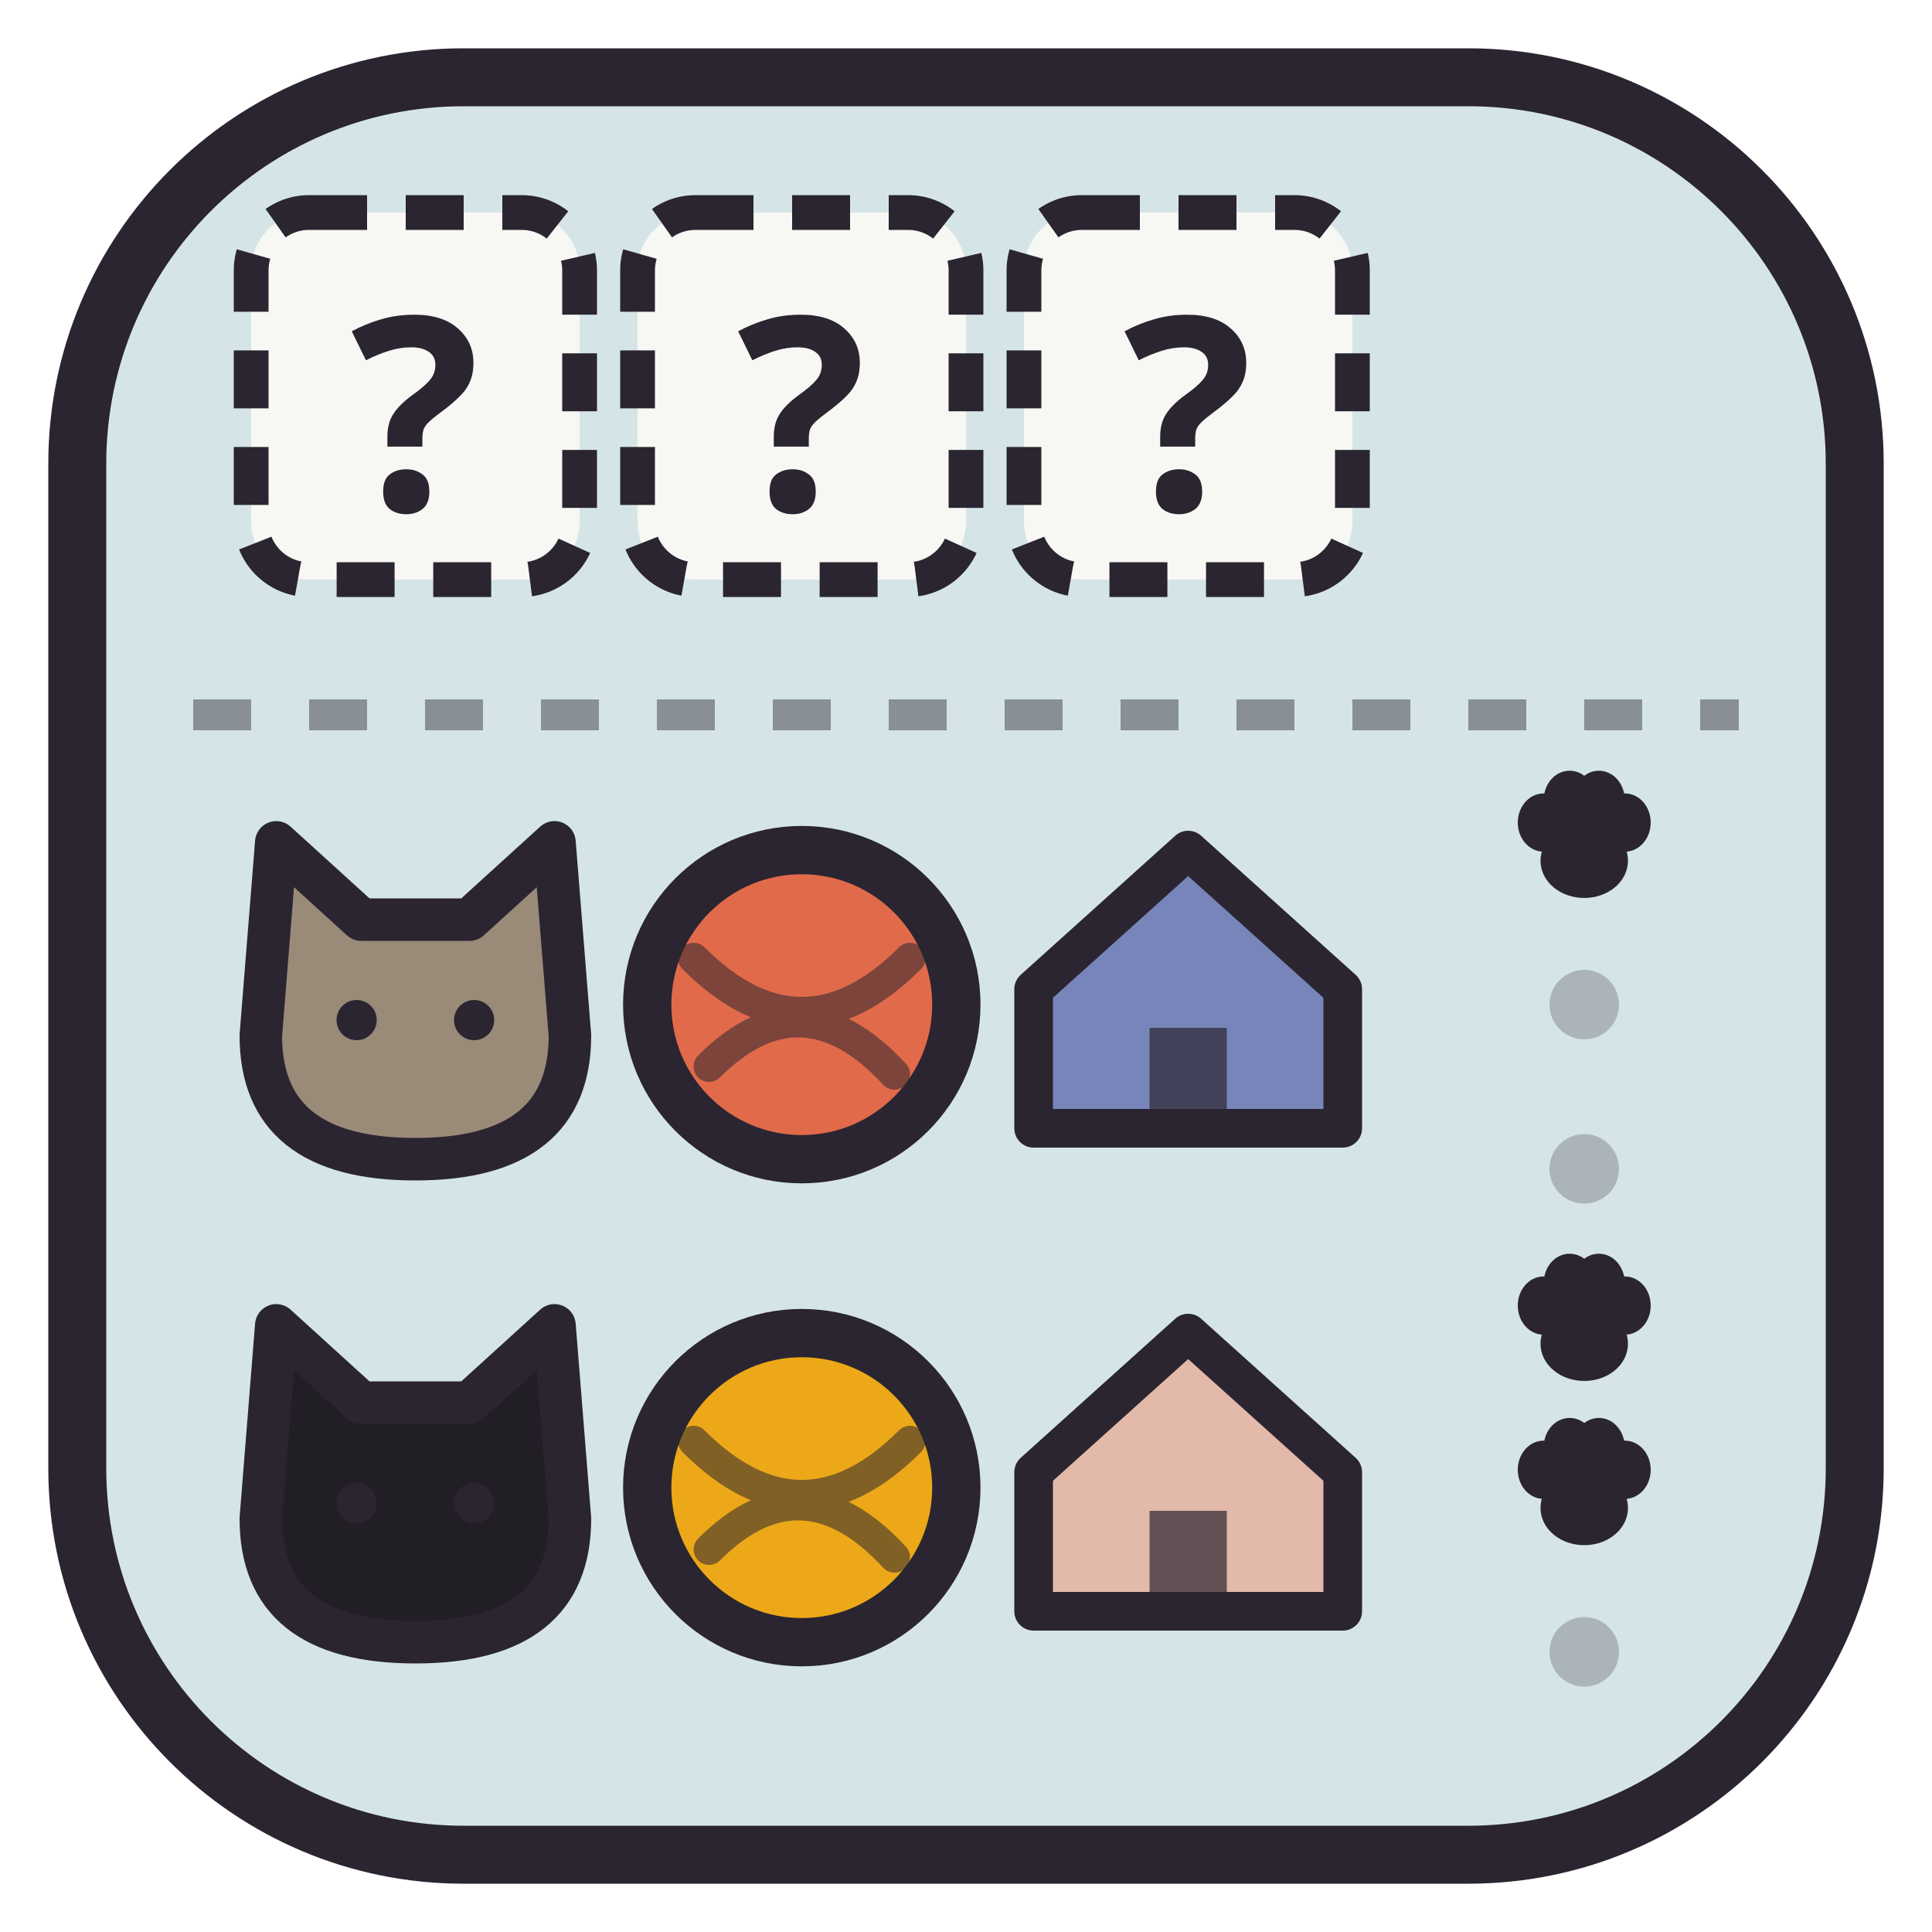
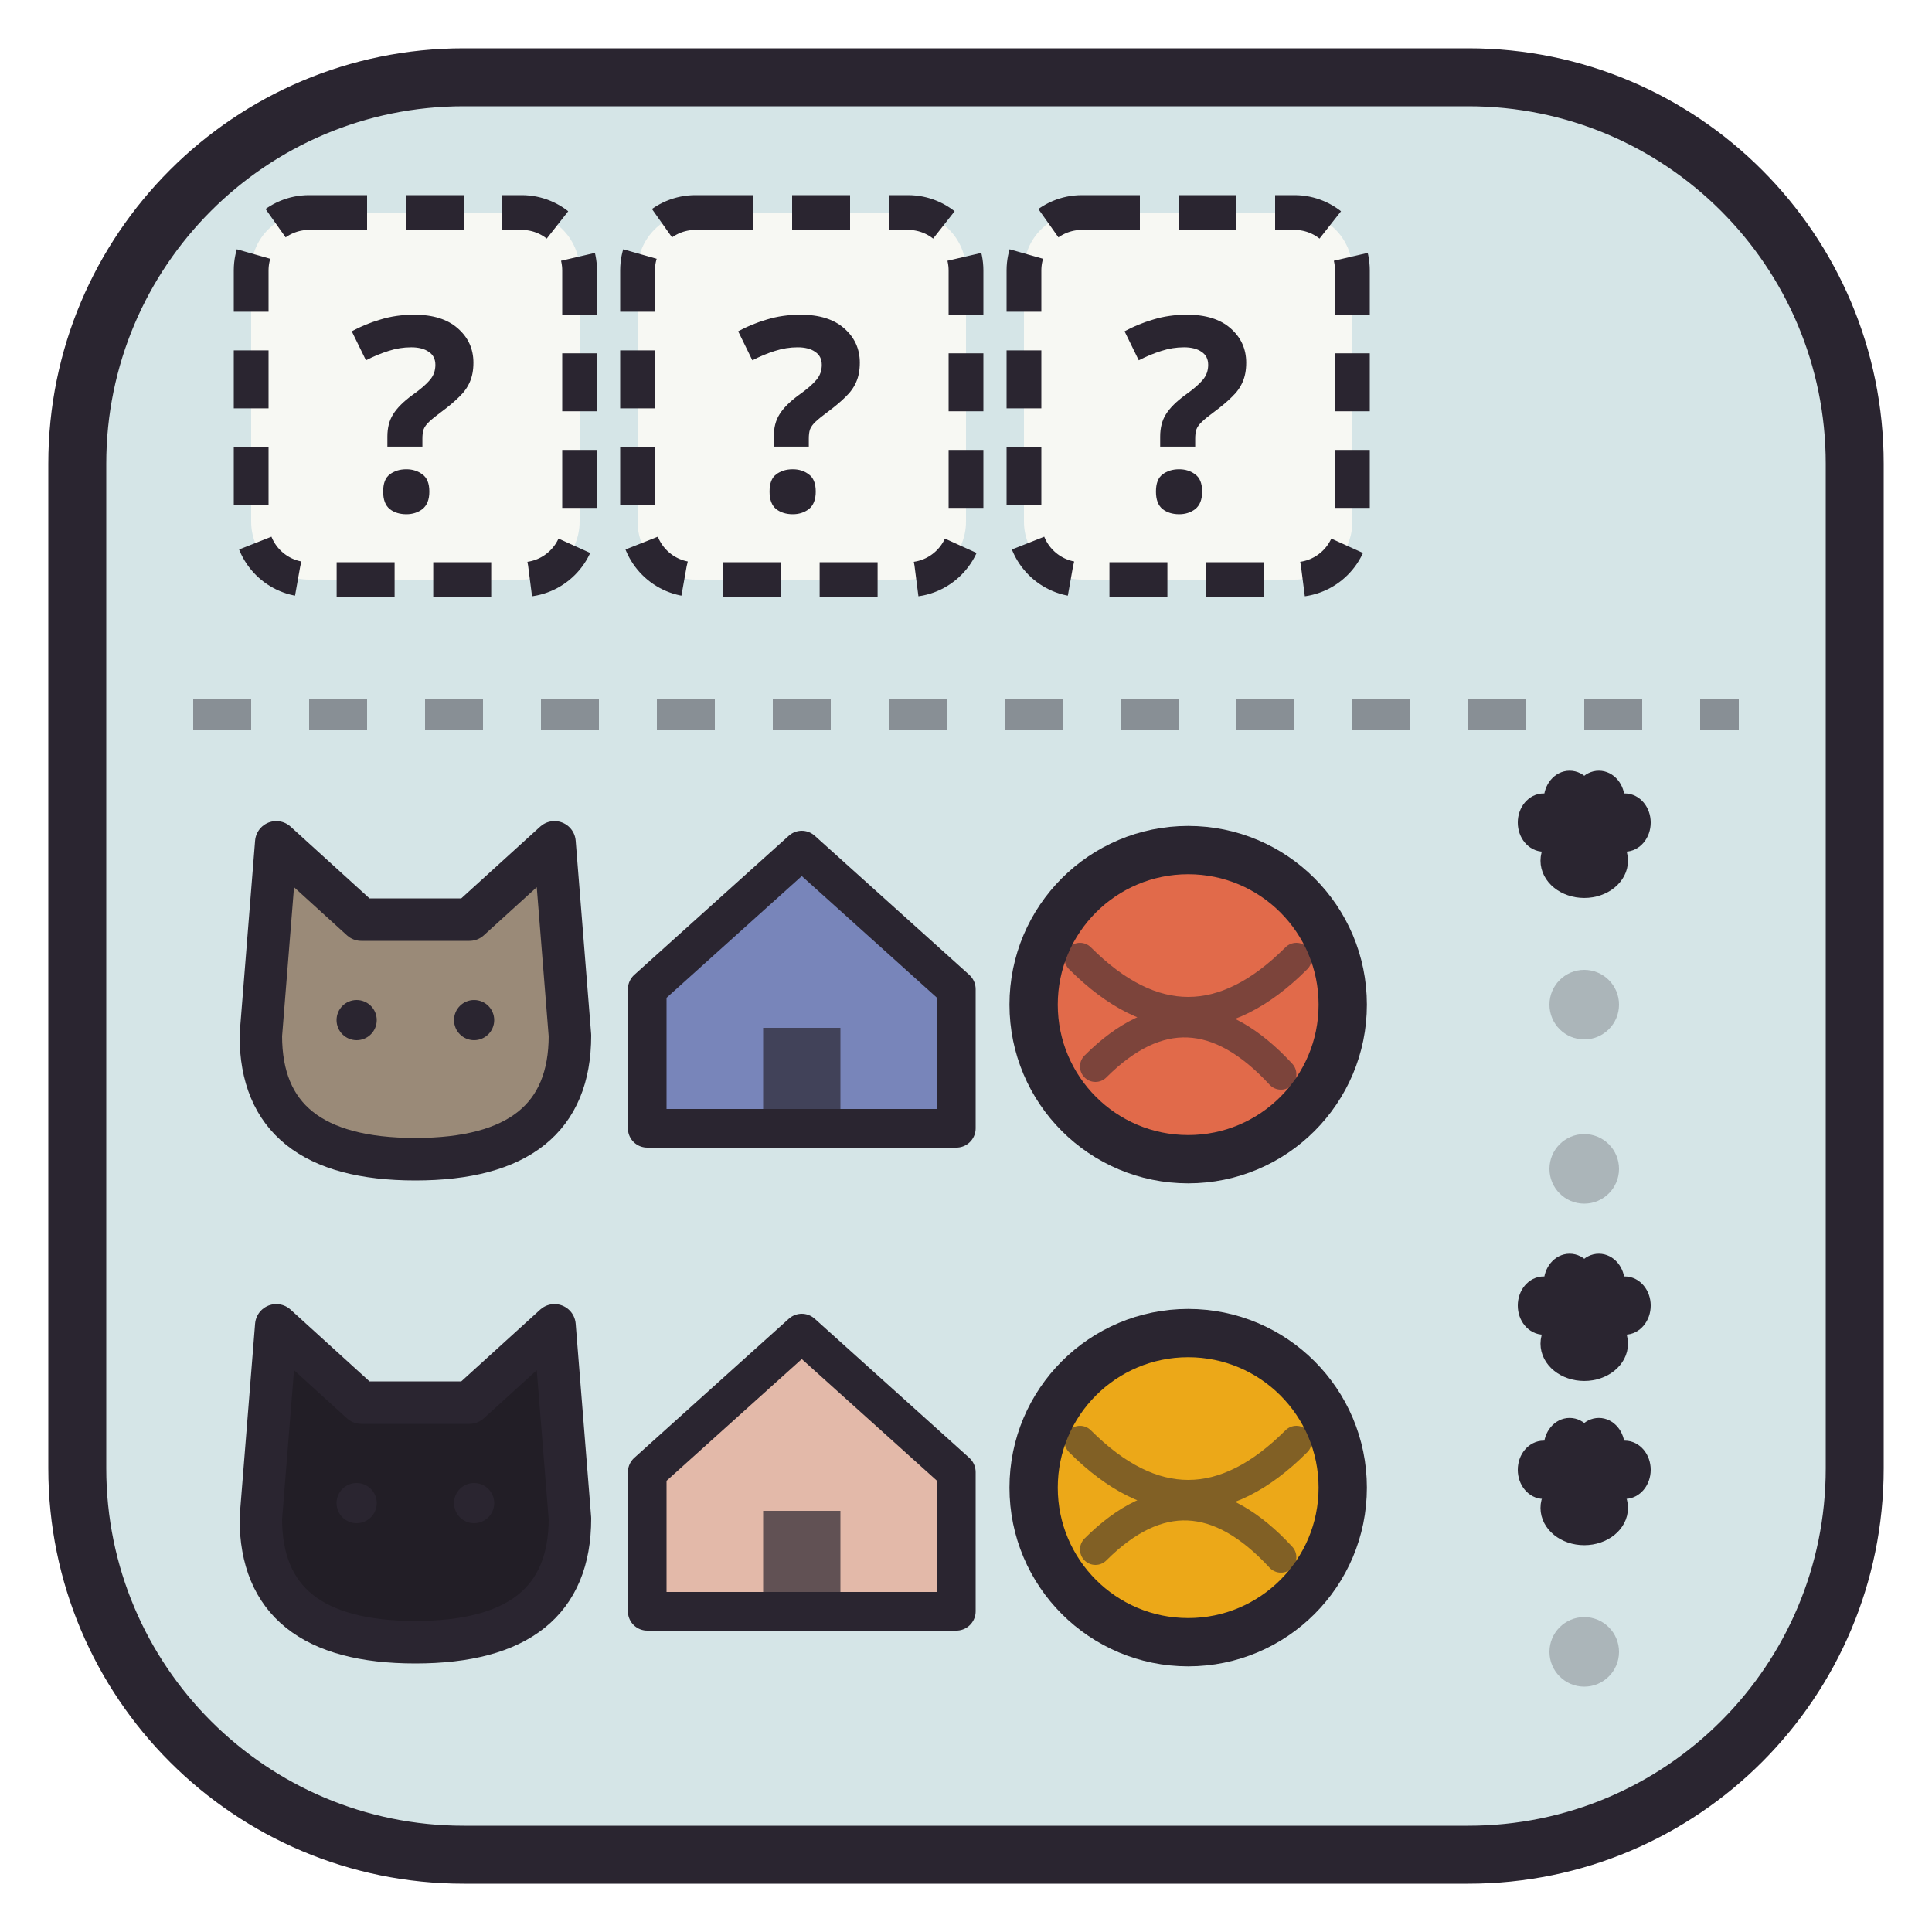
<svg xmlns="http://www.w3.org/2000/svg" viewBox="0 0 100 100">
  <rect x="4" y="4" width="92" height="92" rx="20" fill="#D5E5E7" stroke="#2A2530" stroke-width="3" />
  <rect x="13" y="11" width="17" height="19" rx="3" fill="#F7F8F3" stroke="#2A2530" stroke-width="1.8" stroke-dasharray="3 2" />
  <text x="21.5" y="21" font-size="14" fill="#2A2530" font-family="'Baloo 2',ui-rounded,system-ui,sans-serif" font-weight="800" text-anchor="middle" dominant-baseline="central">?</text>
  <rect x="33" y="11" width="17" height="19" rx="3" fill="#F7F8F3" stroke="#2A2530" stroke-width="1.8" stroke-dasharray="3 2" />
  <text x="41.5" y="21" font-size="14" fill="#2A2530" font-family="'Baloo 2',ui-rounded,system-ui,sans-serif" font-weight="800" text-anchor="middle" dominant-baseline="central">?</text>
  <rect x="53" y="11" width="17" height="19" rx="3" fill="#F7F8F3" stroke="#2A2530" stroke-width="1.8" stroke-dasharray="3 2" />
  <text x="61.5" y="21" font-size="14" fill="#2A2530" font-family="'Baloo 2',ui-rounded,system-ui,sans-serif" font-weight="800" text-anchor="middle" dominant-baseline="central">?</text>
  <path d="M10 37H90" stroke="#2A2530" stroke-width="1.6" stroke-dasharray="3 3" opacity=".45" />
  <path d="M13.5 53.6L14.3 43.6L18.7 47.6L24.3 47.6L28.7 43.6L29.5 53.6Q29.5 60 21.5 60Q13.5 60 13.5 53.6Z" fill="#9A8A78" stroke="#2A2530" stroke-width="2.2" stroke-linejoin="round" />
  <circle cx="18.46" cy="52.8" r="1.04" fill="#2A2530" />
  <circle cx="24.54" cy="52.8" r="1.04" fill="#2A2530" />
-   <circle cx="41.5" cy="52" r="8" fill="#E16A4A" stroke="#2A2530" stroke-width="2.5" />
-   <path d="M35.9 49.6Q41.5 55.2 47.1 49.6M36.7 55.2Q41.5 50.4 46.3 55.6" fill="none" stroke="#2A2530" stroke-width="1.6" stroke-linecap="round" opacity=".55" />
-   <path d="M53.5 51.2L61.5 44L69.5 51.2V58.4H53.5Z" fill="#7885BA" stroke="#2A2530" stroke-width="2" stroke-linejoin="round" />
-   <rect x="59.5" y="53.2" width="4.0" height="5.2" fill="#2A2530" opacity=".7" />
+   <path d="M33.5 51.2L41.5 44L49.5 51.2V58.4H33.5Z" fill="#7885BA" stroke="#2A2530" stroke-width="2" stroke-linejoin="round" />
+   <rect x="39.5" y="53.2" width="4.0" height="5.2" fill="#2A2530" opacity=".7" />
+   <circle cx="61.5" cy="52" r="8" fill="#E16A4A" stroke="#2A2530" stroke-width="2.5" />
+   <path d="M55.9 49.6Q61.5 55.2 67.1 49.6M56.7 55.2Q61.5 50.4 66.3 55.6" fill="none" stroke="#2A2530" stroke-width="1.6" stroke-linecap="round" opacity=".55" />
  <ellipse cx="79.9" cy="42.576" rx="0.84" ry="1.008" fill="#2A2530" stroke="#2A2530" stroke-width="1" />
  <ellipse cx="81.244" cy="41.4" rx="0.84" ry="1.008" fill="#2A2530" stroke="#2A2530" stroke-width="1" />
  <ellipse cx="82.756" cy="41.4" rx="0.84" ry="1.008" fill="#2A2530" stroke="#2A2530" stroke-width="1" />
  <ellipse cx="84.1" cy="42.576" rx="0.84" ry="1.008" fill="#2A2530" stroke="#2A2530" stroke-width="1" />
  <ellipse cx="82" cy="44.55" rx="1.764" ry="1.428" fill="#2A2530" stroke="#2A2530" stroke-width="1" />
  <circle cx="82" cy="52.0" r="1.8" fill="#2A2530" opacity=".25" />
  <circle cx="82" cy="60.5" r="1.8" fill="#2A2530" opacity=".25" />
  <path d="M13.5 78.6L14.3 68.6L18.7 72.6L24.3 72.6L28.7 68.6L29.5 78.6Q29.5 85 21.5 85Q13.5 85 13.5 78.6Z" fill="#221E26" stroke="#2A2530" stroke-width="2.2" stroke-linejoin="round" />
  <circle cx="18.46" cy="77.8" r="1.04" fill="#2A2530" />
  <circle cx="24.54" cy="77.8" r="1.04" fill="#2A2530" />
-   <circle cx="41.5" cy="77" r="8" fill="#ECA818" stroke="#2A2530" stroke-width="2.5" />
-   <path d="M35.9 74.6Q41.5 80.2 47.1 74.6M36.7 80.2Q41.5 75.4 46.3 80.6" fill="none" stroke="#2A2530" stroke-width="1.6" stroke-linecap="round" opacity=".55" />
-   <path d="M53.5 76.2L61.5 69L69.5 76.2V83.4H53.5Z" fill="#E3B9A9" stroke="#2A2530" stroke-width="2" stroke-linejoin="round" />
-   <rect x="59.5" y="78.2" width="4.0" height="5.2" fill="#2A2530" opacity=".7" />
+   <path d="M33.5 76.2L41.5 69L49.5 76.2V83.4H33.5Z" fill="#E3B9A9" stroke="#2A2530" stroke-width="2" stroke-linejoin="round" />
+   <rect x="39.5" y="78.2" width="4.0" height="5.2" fill="#2A2530" opacity=".7" />
+   <circle cx="61.5" cy="77" r="8" fill="#ECA818" stroke="#2A2530" stroke-width="2.5" />
+   <path d="M55.9 74.6Q61.5 80.2 67.1 74.6M56.7 80.2Q61.5 75.4 66.3 80.6" fill="none" stroke="#2A2530" stroke-width="1.6" stroke-linecap="round" opacity=".55" />
  <ellipse cx="79.9" cy="67.576" rx="0.84" ry="1.008" fill="#2A2530" stroke="#2A2530" stroke-width="1" />
  <ellipse cx="81.244" cy="66.4" rx="0.84" ry="1.008" fill="#2A2530" stroke="#2A2530" stroke-width="1" />
  <ellipse cx="82.756" cy="66.4" rx="0.84" ry="1.008" fill="#2A2530" stroke="#2A2530" stroke-width="1" />
  <ellipse cx="84.1" cy="67.576" rx="0.84" ry="1.008" fill="#2A2530" stroke="#2A2530" stroke-width="1" />
  <ellipse cx="82" cy="69.55" rx="1.764" ry="1.428" fill="#2A2530" stroke="#2A2530" stroke-width="1" />
  <ellipse cx="79.9" cy="76.076" rx="0.84" ry="1.008" fill="#2A2530" stroke="#2A2530" stroke-width="1" />
  <ellipse cx="81.244" cy="74.9" rx="0.84" ry="1.008" fill="#2A2530" stroke="#2A2530" stroke-width="1" />
  <ellipse cx="82.756" cy="74.9" rx="0.84" ry="1.008" fill="#2A2530" stroke="#2A2530" stroke-width="1" />
  <ellipse cx="84.1" cy="76.076" rx="0.84" ry="1.008" fill="#2A2530" stroke="#2A2530" stroke-width="1" />
  <ellipse cx="82" cy="78.05" rx="1.764" ry="1.428" fill="#2A2530" stroke="#2A2530" stroke-width="1" />
  <circle cx="82" cy="85.5" r="1.8" fill="#2A2530" opacity=".25" />
</svg>
